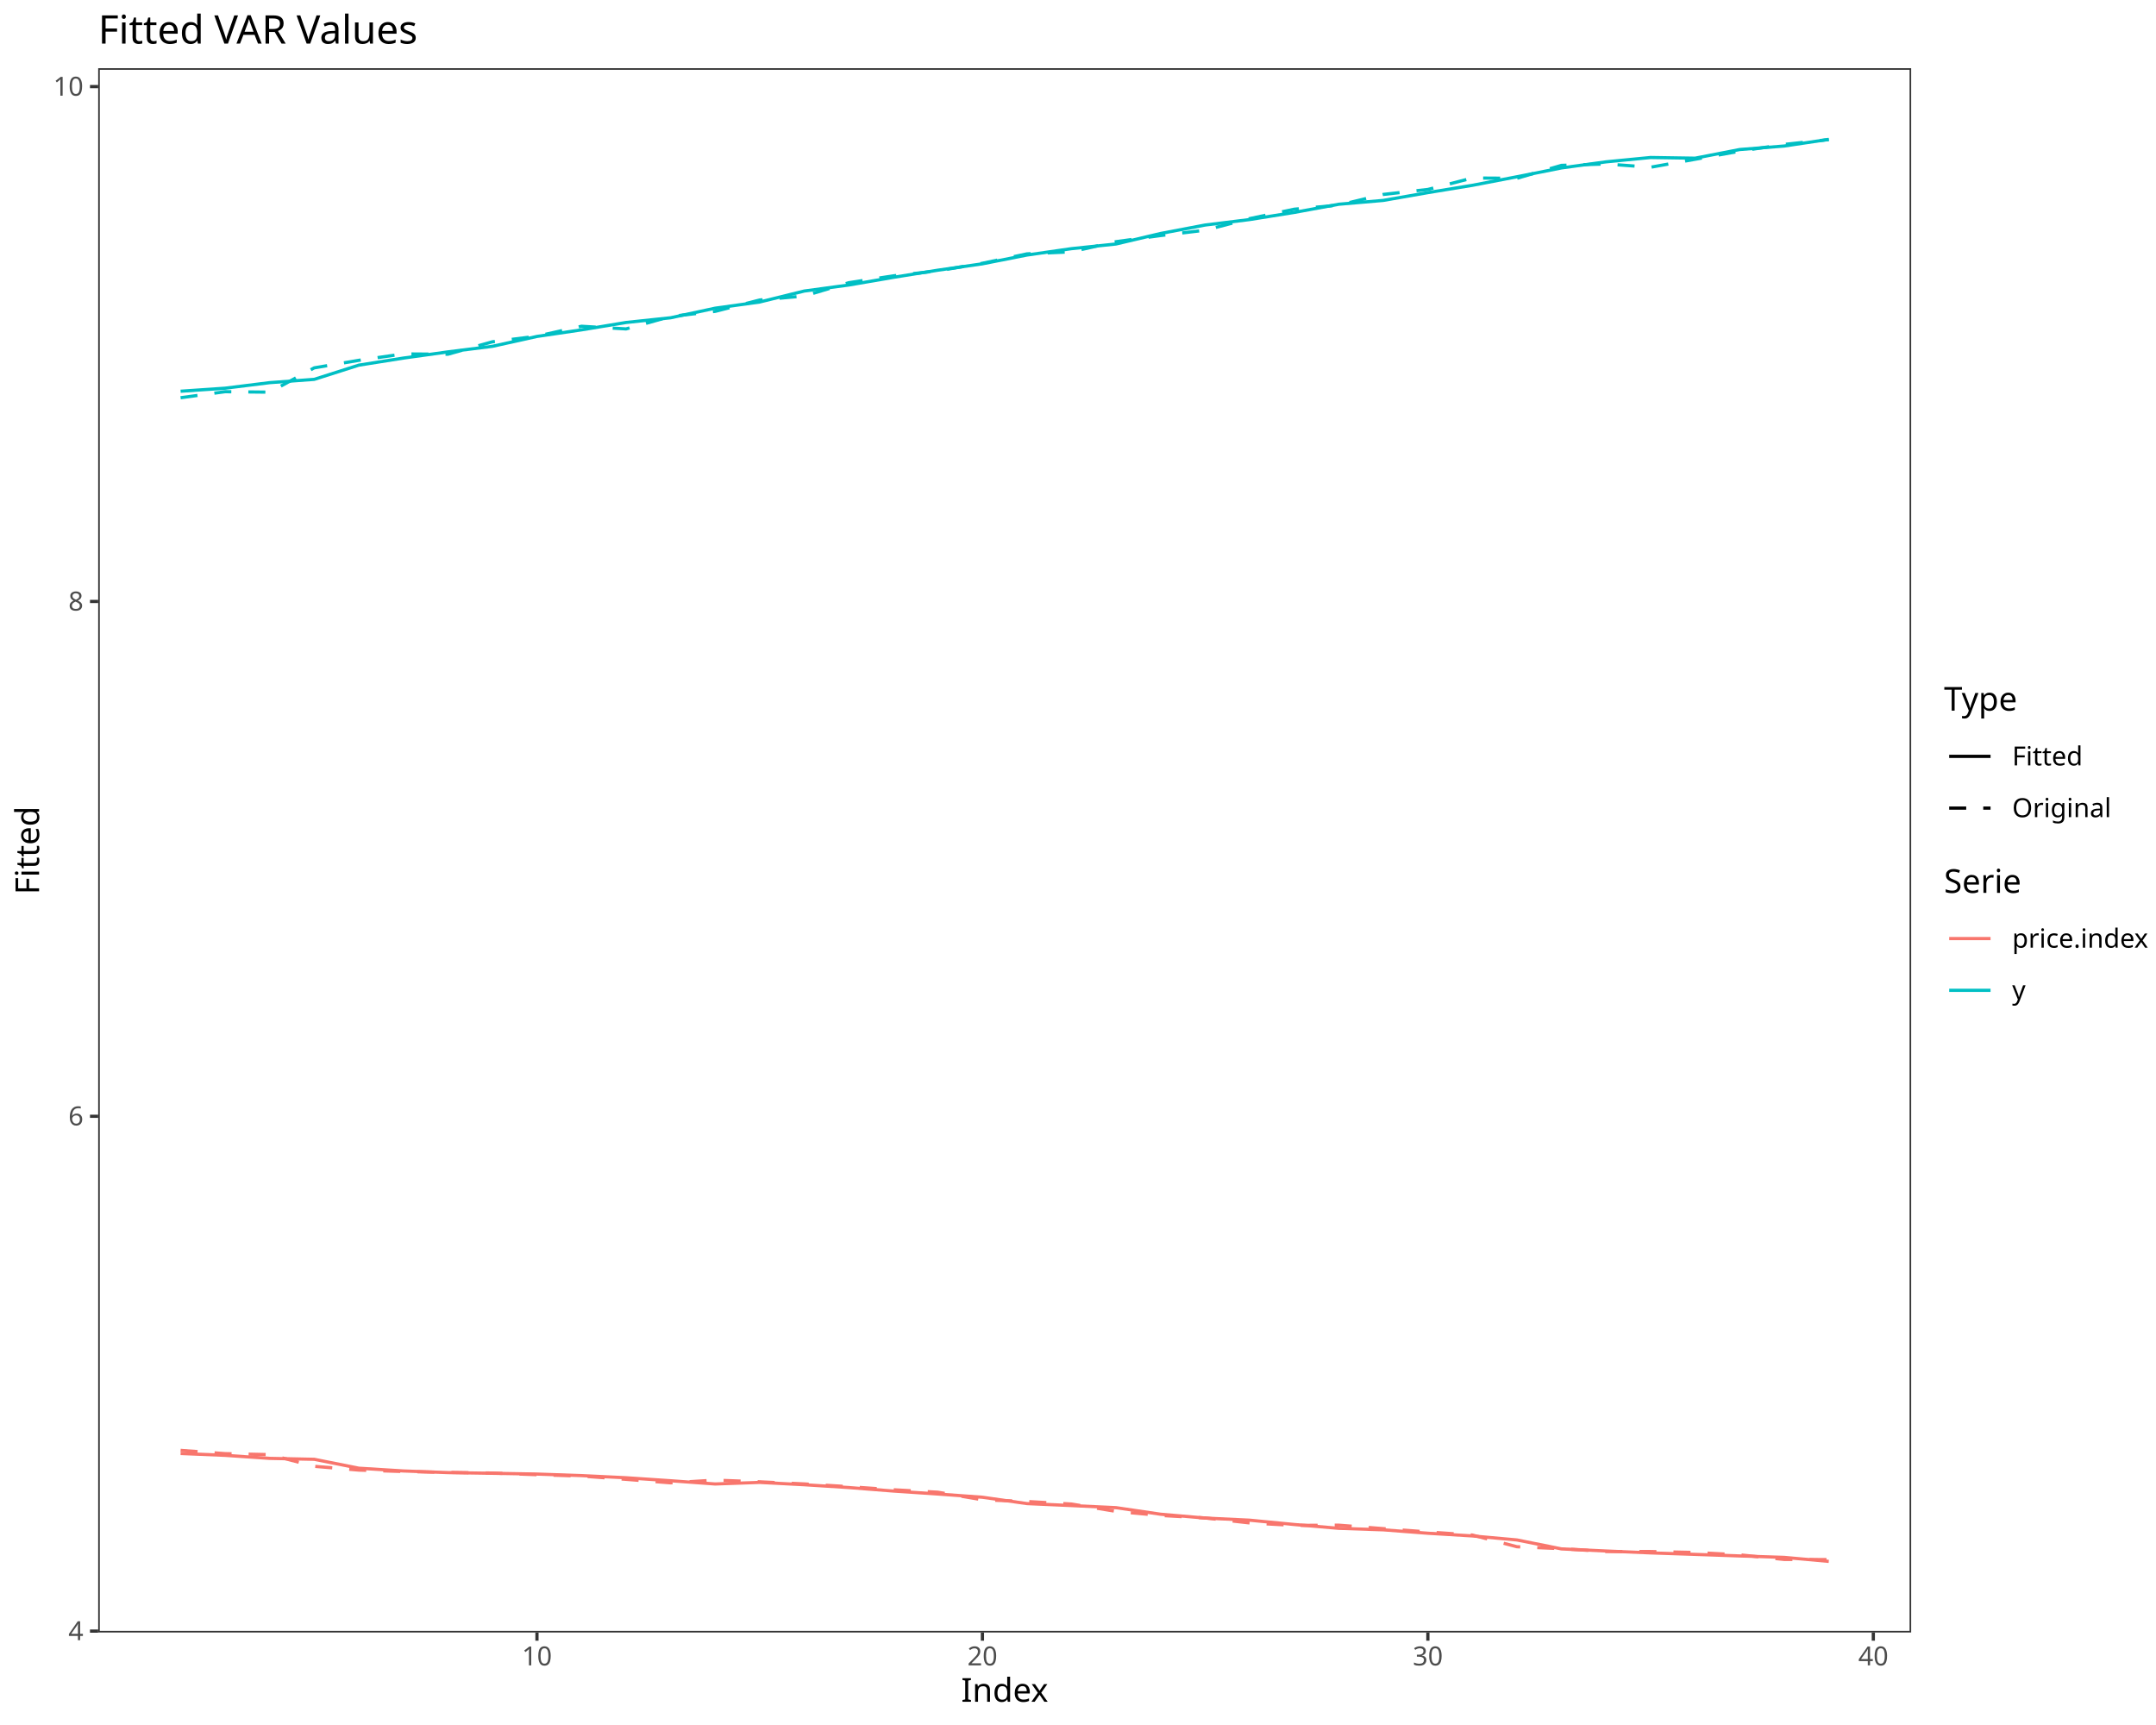
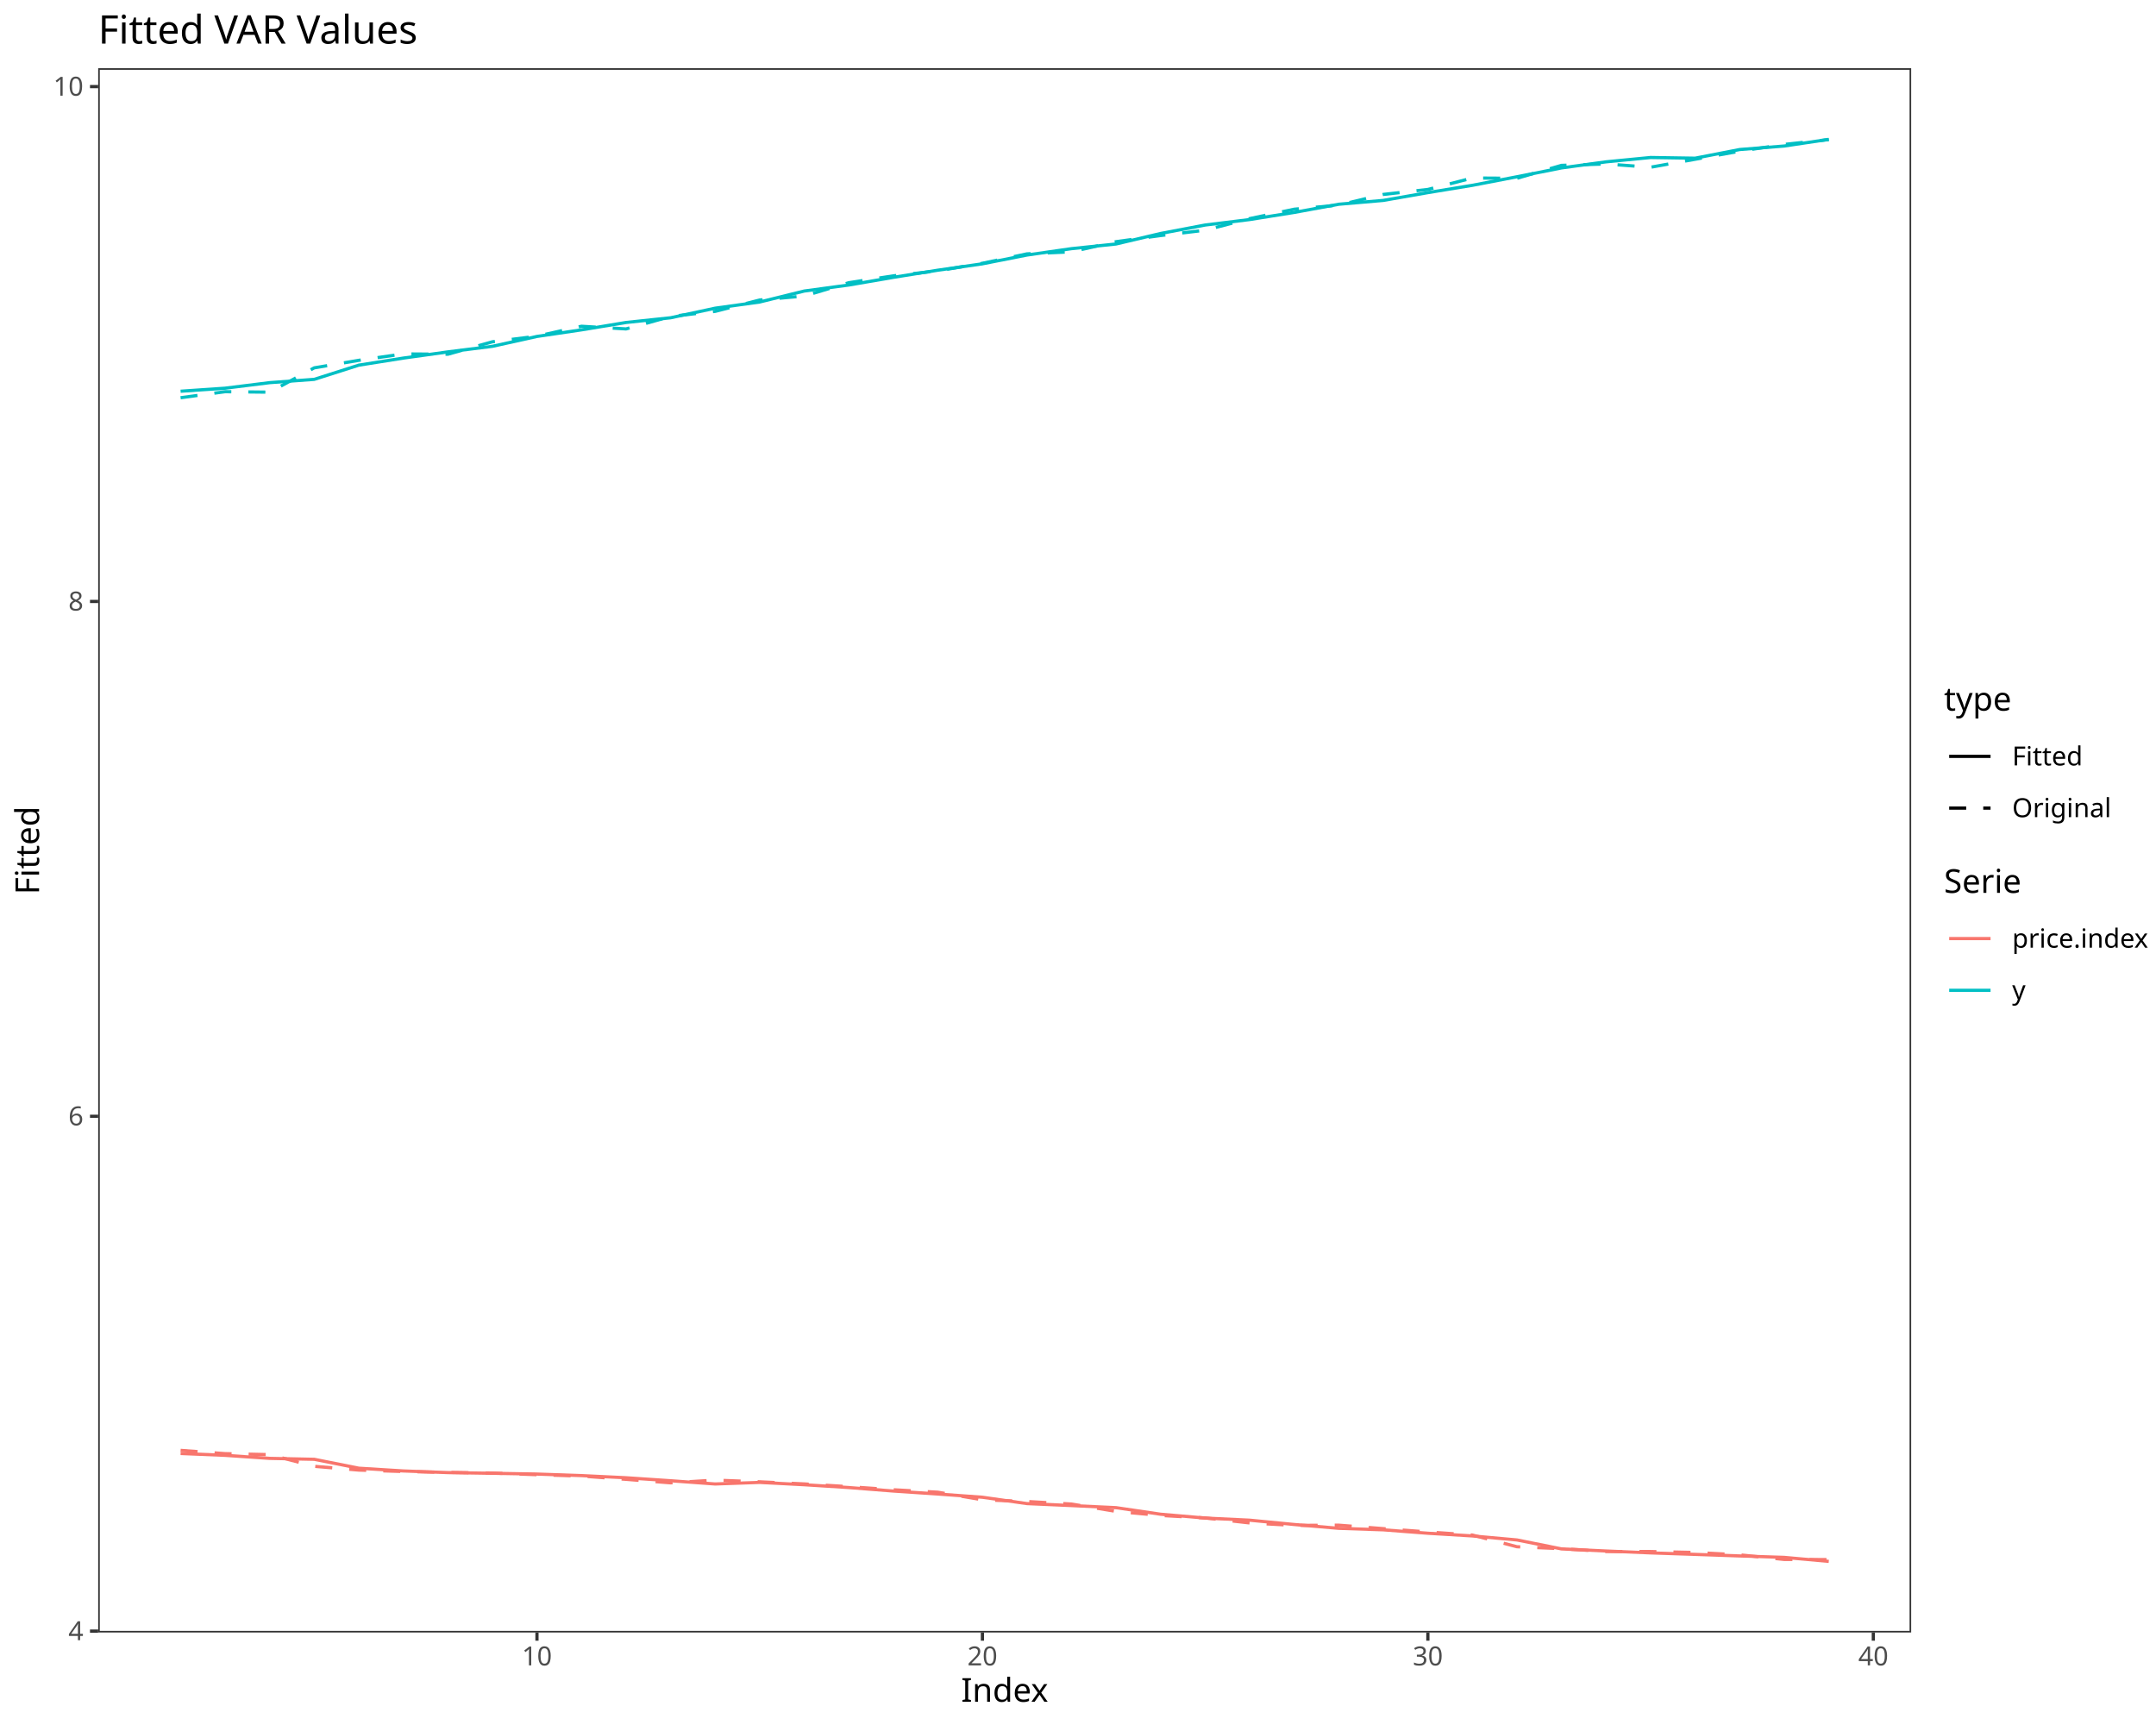
<svg xmlns="http://www.w3.org/2000/svg" class="svglite" data-engine-version="2.0" width="720.00pt" height="576.00pt" viewBox="0 0 720.00 576.00">
  <defs>
    <style type="text/css">
    .svglite line, .svglite polyline, .svglite polygon, .svglite path, .svglite rect, .svglite circle {
      fill: none;
      stroke: #000000;
      stroke-linecap: round;
      stroke-linejoin: round;
      stroke-miterlimit: 10.00;
    }
  </style>
  </defs>
  <rect width="100%" height="100%" style="stroke: none; fill: #FFFFFF;" />
  <defs>
    <clipPath id="cpMC4wMHw3MjAuMDB8MC4wMHw1NzYuMDA=">
      <rect x="0.00" y="0.00" width="720.00" height="576.00" />
    </clipPath>
  </defs>
  <g clip-path="url(#cpMC4wMHw3MjAuMDB8MC4wMHw1NzYuMDA=)">
    <rect x="0.00" y="0.00" width="720.00" height="576.00" style="stroke-width: 1.07; stroke: #FFFFFF; fill: #FFFFFF;" />
  </g>
  <defs>
    <clipPath id="cpMzIuNzl8NjM4LjI0fDIyLjc4fDU0NS4xMQ==">
      <rect x="32.79" y="22.78" width="605.45" height="522.33" />
    </clipPath>
  </defs>
  <g clip-path="url(#cpMzIuNzl8NjM4LjI0fDIyLjc4fDU0NS4xMQ==)">
    <rect x="32.79" y="22.78" width="605.45" height="522.33" style="stroke-width: 1.07; stroke: none; fill: #FFFFFF;" />
    <polyline points="60.31,485.34 75.19,485.96 90.07,486.97 104.94,487.28 119.82,490.25 134.69,491.17 149.57,491.72 164.44,491.95 179.32,492.21 194.20,492.72 209.07,493.44 223.95,494.44 238.82,495.52 253.70,494.99 268.58,495.77 283.45,496.71 298.33,497.88 313.20,498.87 328.08,499.95 342.95,502.07 357.83,502.73 372.71,503.43 387.58,505.62 402.46,506.90 417.33,507.61 432.21,509.05 447.09,510.33 461.96,510.83 476.84,511.97 491.71,512.87 506.59,514.21 521.46,517.20 536.34,517.90 551.22,518.53 566.09,519.03 580.97,519.55 595.84,520.03 610.72,521.37 " style="stroke-width: 1.07; stroke: #F8766D; stroke-linecap: butt;" />
    <polyline points="60.31,484.29 75.19,485.39 90.07,485.72 104.94,489.62 119.82,490.88 134.69,491.36 149.57,491.65 164.44,491.87 179.32,492.42 194.20,492.88 209.07,493.97 223.95,495.14 238.82,494.23 253.70,494.80 268.58,495.50 283.45,496.42 298.33,497.45 313.20,498.27 328.08,500.80 342.95,501.37 357.83,502.22 372.71,504.67 387.58,506.03 402.46,506.86 417.33,508.53 432.21,509.35 447.09,509.28 461.96,510.43 476.84,511.54 491.71,512.57 506.59,516.48 521.46,517.12 536.34,518.08 551.22,518.08 566.09,518.39 580.97,519.18 595.84,520.72 610.72,520.76 " style="stroke-width: 1.07; stroke: #F8766D; stroke-dasharray: 5.69,5.69; stroke-linecap: butt;" />
    <polyline points="60.31,130.64 75.19,129.62 90.07,127.77 104.94,126.67 119.82,121.93 134.69,119.57 149.57,117.50 164.44,115.64 179.32,112.34 194.20,110.14 209.07,107.68 223.95,106.11 238.82,102.91 253.70,100.84 268.58,97.18 283.45,95.17 298.33,92.61 313.20,90.22 328.08,88.09 342.95,85.16 357.83,83.03 372.71,81.47 387.58,77.96 402.46,75.14 417.33,73.31 432.21,70.93 447.09,68.20 461.96,66.92 476.84,64.32 491.71,61.88 506.59,59.02 521.46,56.07 536.34,54.04 551.22,52.59 566.09,52.82 580.97,49.93 595.84,48.76 610.72,46.53 " style="stroke-width: 1.07; stroke: #00BFC4; stroke-linecap: butt;" />
    <polyline points="60.31,132.81 75.19,130.79 90.07,130.95 104.94,122.83 119.82,120.32 134.69,118.18 149.57,118.28 164.44,114.13 179.32,112.26 194.20,108.94 209.07,109.83 223.95,105.68 238.82,103.97 253.70,100.18 268.58,98.83 283.45,94.40 298.33,92.11 313.20,90.44 328.08,87.91 342.95,84.77 357.83,84.08 372.71,80.70 387.58,78.65 402.46,76.87 417.33,73.00 432.21,69.86 447.09,68.48 461.96,64.92 476.84,63.26 491.71,59.44 506.59,59.53 521.46,55.22 536.34,54.75 551.22,55.84 566.09,53.18 580.97,50.48 595.84,48.23 610.72,46.61 " style="stroke-width: 1.07; stroke: #00BFC4; stroke-dasharray: 5.69,5.69; stroke-linecap: butt;" />
    <rect x="32.79" y="22.78" width="605.45" height="522.33" style="stroke-width: 1.07; stroke: #333333;" />
  </g>
  <g clip-path="url(#cpMC4wMHw3MjAuMDB8MC4wMHw1NzYuMDA=)">
    <text x="27.86" y="547.68" text-anchor="end" style="font-size: 8.80px; fill: #4D4D4D; font-family: sans;" textLength="4.89px" lengthAdjust="spacingAndGlyphs">4</text>
    <text x="27.86" y="375.77" text-anchor="end" style="font-size: 8.80px; fill: #4D4D4D; font-family: sans;" textLength="4.89px" lengthAdjust="spacingAndGlyphs">6</text>
    <text x="27.86" y="203.86" text-anchor="end" style="font-size: 8.80px; fill: #4D4D4D; font-family: sans;" textLength="4.89px" lengthAdjust="spacingAndGlyphs">8</text>
    <text x="27.86" y="31.95" text-anchor="end" style="font-size: 8.80px; fill: #4D4D4D; font-family: sans;" textLength="9.79px" lengthAdjust="spacingAndGlyphs">10</text>
    <polyline points="30.05,544.65 32.79,544.65 " style="stroke-width: 1.07; stroke: #333333; stroke-linecap: butt;" />
    <polyline points="30.05,372.74 32.79,372.74 " style="stroke-width: 1.07; stroke: #333333; stroke-linecap: butt;" />
    <polyline points="30.05,200.83 32.79,200.83 " style="stroke-width: 1.07; stroke: #333333; stroke-linecap: butt;" />
    <polyline points="30.05,28.92 32.79,28.92 " style="stroke-width: 1.07; stroke: #333333; stroke-linecap: butt;" />
    <polyline points="179.32,547.85 179.32,545.11 " style="stroke-width: 1.07; stroke: #333333; stroke-linecap: butt;" />
    <polyline points="328.08,547.85 328.08,545.11 " style="stroke-width: 1.07; stroke: #333333; stroke-linecap: butt;" />
    <polyline points="476.84,547.85 476.84,545.11 " style="stroke-width: 1.07; stroke: #333333; stroke-linecap: butt;" />
    <polyline points="625.60,547.85 625.60,545.11 " style="stroke-width: 1.07; stroke: #333333; stroke-linecap: butt;" />
    <text x="179.32" y="556.10" text-anchor="middle" style="font-size: 8.80px; fill: #4D4D4D; font-family: sans;" textLength="9.79px" lengthAdjust="spacingAndGlyphs">10</text>
    <text x="328.08" y="556.10" text-anchor="middle" style="font-size: 8.80px; fill: #4D4D4D; font-family: sans;" textLength="9.79px" lengthAdjust="spacingAndGlyphs">20</text>
    <text x="476.84" y="556.10" text-anchor="middle" style="font-size: 8.80px; fill: #4D4D4D; font-family: sans;" textLength="9.79px" lengthAdjust="spacingAndGlyphs">30</text>
    <text x="625.60" y="556.10" text-anchor="middle" style="font-size: 8.80px; fill: #4D4D4D; font-family: sans;" textLength="9.79px" lengthAdjust="spacingAndGlyphs">40</text>
    <text x="335.52" y="568.24" text-anchor="middle" style="font-size: 11.00px; font-family: sans;" textLength="26.91px" lengthAdjust="spacingAndGlyphs">Index</text>
    <text transform="translate(13.05,283.95) rotate(-90)" text-anchor="middle" style="font-size: 11.00px; font-family: sans;" textLength="27.51px" lengthAdjust="spacingAndGlyphs">Fitted</text>
    <rect x="649.20" y="228.58" width="53.08" height="49.89" style="stroke-width: 1.07; stroke: none; fill: #FFFFFF;" />
-     <text x="649.20" y="237.29" style="font-size: 11.00px; font-family: sans;" textLength="24.46px" lengthAdjust="spacingAndGlyphs">Type</text>
+     <text x="649.20" y="237.29" style="font-size: 11.00px; font-family: sans;" textLength="20.80px" lengthAdjust="spacingAndGlyphs">type</text>
    <rect x="649.20" y="243.91" width="17.28" height="17.28" style="stroke-width: 1.07; stroke: none; fill: #FFFFFF;" />
    <line x1="650.93" y1="252.55" x2="664.75" y2="252.55" style="stroke-width: 1.07; stroke-linecap: butt;" />
    <rect x="649.20" y="261.19" width="17.28" height="17.28" style="stroke-width: 1.07; stroke: none; fill: #FFFFFF;" />
    <line x1="650.93" y1="269.83" x2="664.75" y2="269.83" style="stroke-width: 1.07; stroke-dasharray: 5.69,5.69; stroke-linecap: butt;" />
    <text x="671.96" y="255.58" style="font-size: 8.80px; font-family: sans;" textLength="22.01px" lengthAdjust="spacingAndGlyphs">Fitted</text>
    <text x="671.96" y="272.86" style="font-size: 8.80px; font-family: sans;" textLength="30.32px" lengthAdjust="spacingAndGlyphs">Original</text>
    <rect x="649.20" y="289.43" width="65.32" height="49.89" style="stroke-width: 1.07; stroke: none; fill: #FFFFFF;" />
    <text x="649.20" y="298.14" style="font-size: 11.00px; font-family: sans;" textLength="25.68px" lengthAdjust="spacingAndGlyphs">Serie</text>
    <rect x="649.20" y="304.76" width="17.28" height="17.28" style="stroke-width: 1.07; stroke: none; fill: #FFFFFF;" />
    <line x1="650.93" y1="313.40" x2="664.75" y2="313.40" style="stroke-width: 1.07; stroke: #F8766D; stroke-linecap: butt;" />
    <rect x="649.20" y="322.04" width="17.28" height="17.28" style="stroke-width: 1.07; stroke: none; fill: #FFFFFF;" />
    <line x1="650.93" y1="330.68" x2="664.75" y2="330.68" style="stroke-width: 1.07; stroke: #00BFC4; stroke-linecap: butt;" />
    <text x="671.96" y="316.43" style="font-size: 8.80px; font-family: sans;" textLength="42.56px" lengthAdjust="spacingAndGlyphs">price.index</text>
    <text x="671.96" y="333.71" style="font-size: 8.80px; font-family: sans;" textLength="4.40px" lengthAdjust="spacingAndGlyphs">y</text>
    <text x="32.79" y="14.56" style="font-size: 13.20px; font-family: sans;" textLength="107.86px" lengthAdjust="spacingAndGlyphs">Fitted VAR Values</text>
  </g>
</svg>
